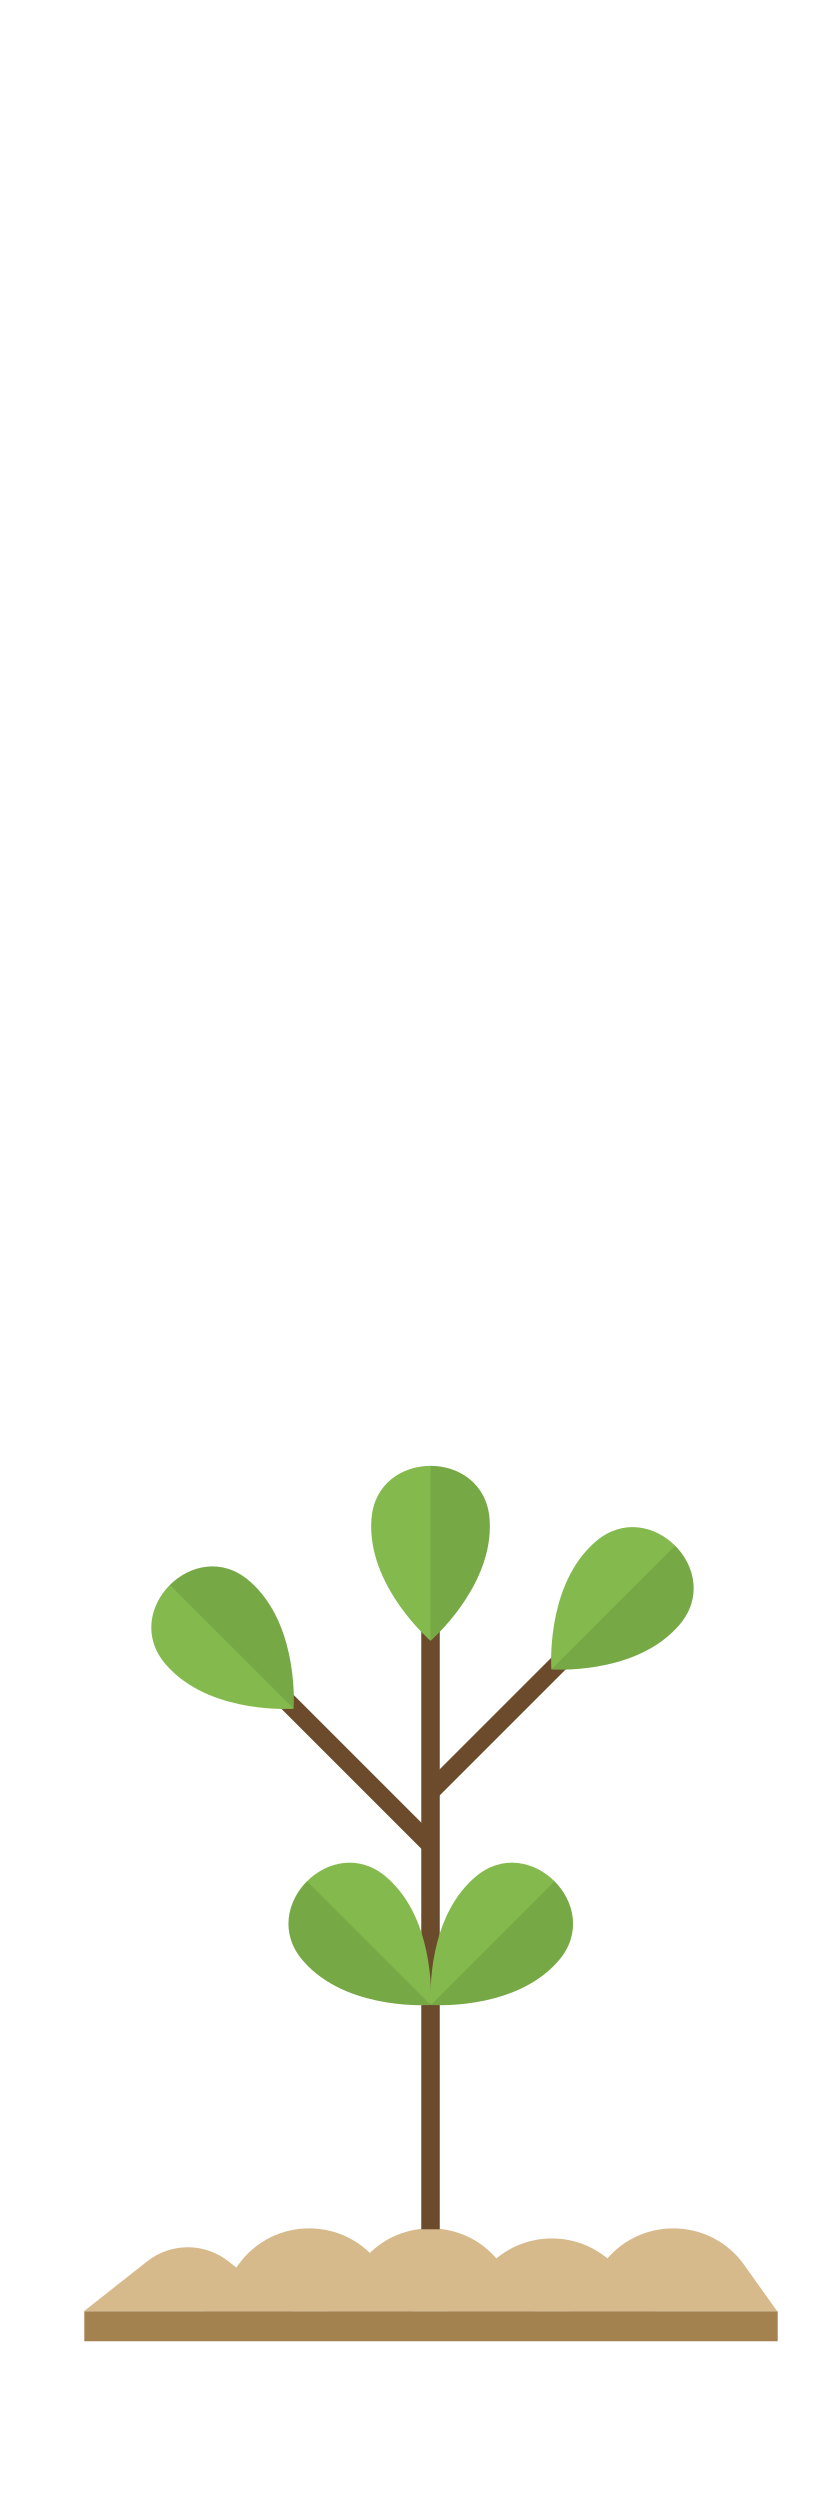
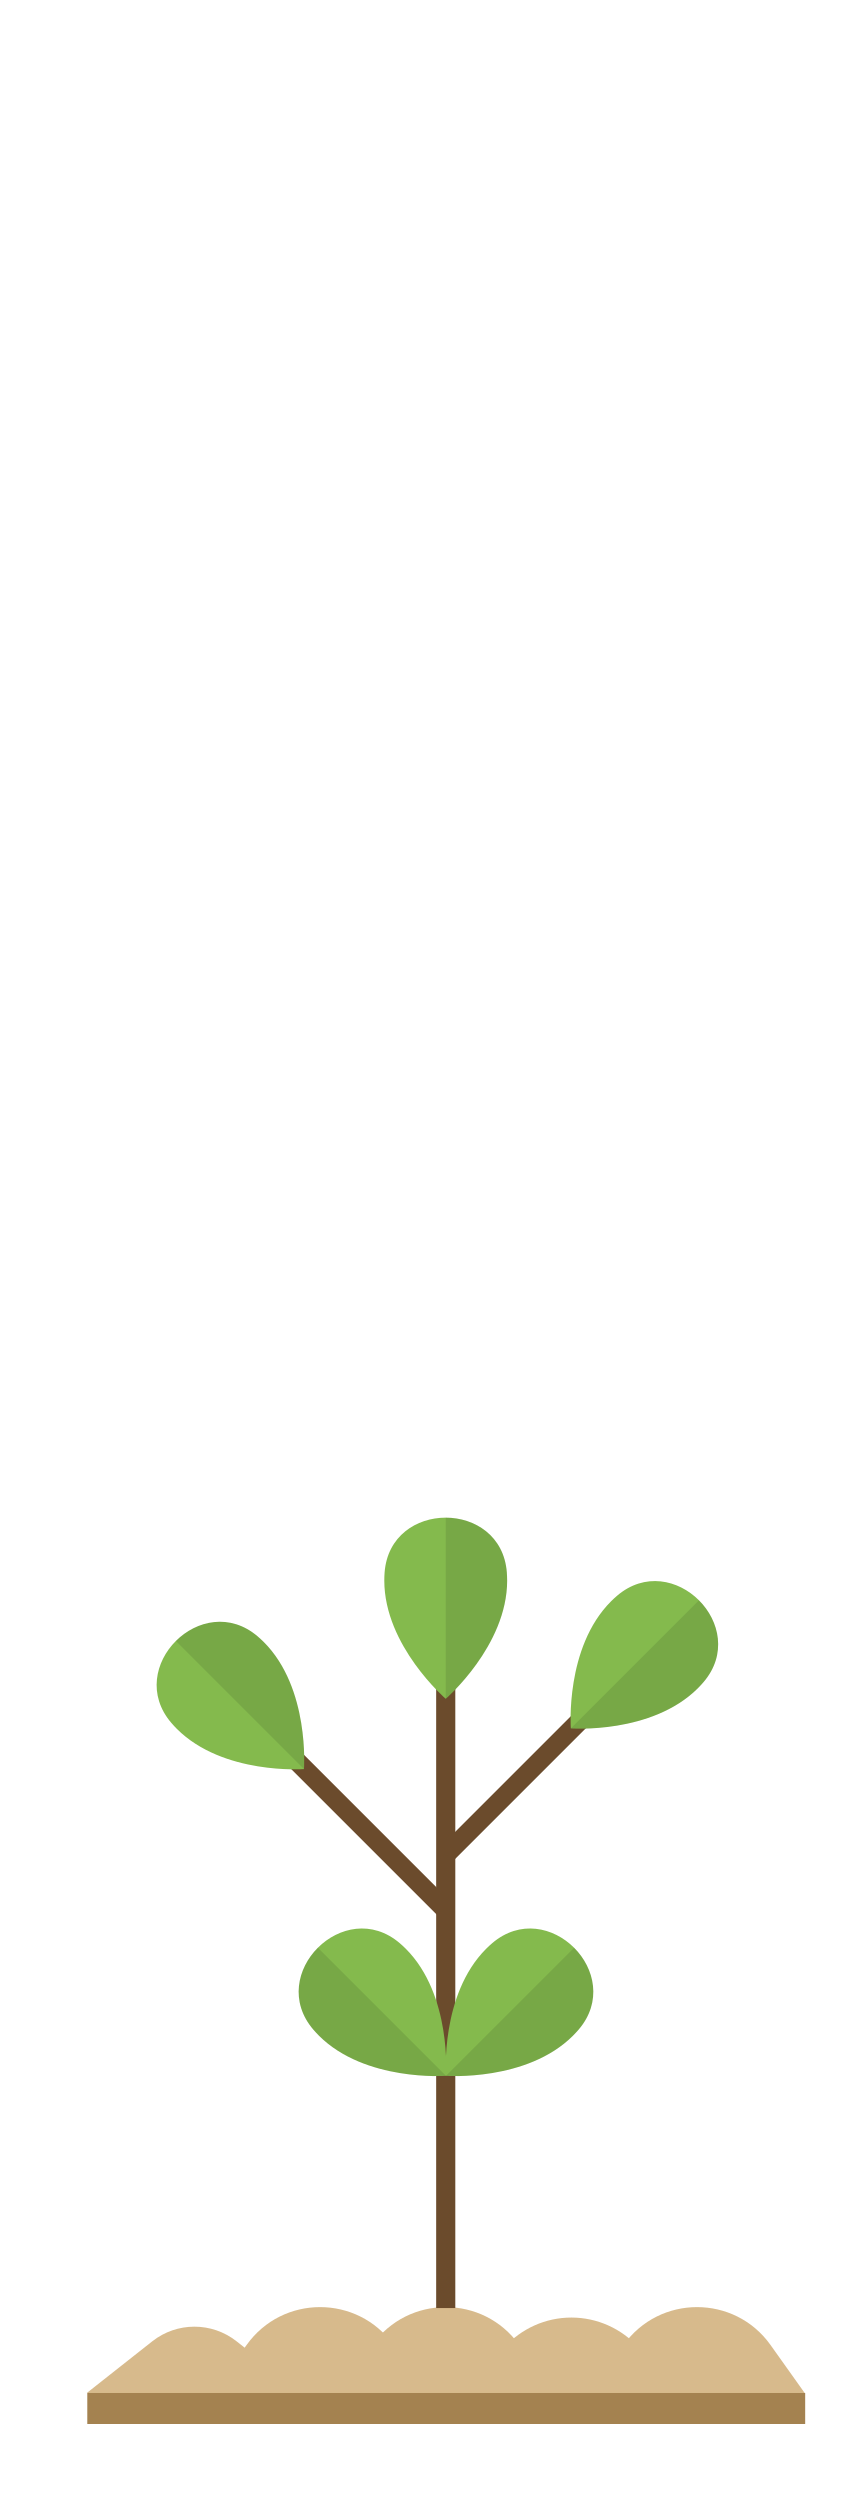
- <svg xmlns="http://www.w3.org/2000/svg" viewBox="0 0 90 270.462">
-   <g style="isolation:isolate;">
-     <g id="a">
-       <g>
-         <g>
-           <path d="M15.915,244.646l-6.847,5.402H31.563l-6.847-5.402c-2.58-2.036-6.22-2.036-8.8,0Z" style="fill:#d7ba8c;" />
-           <path d="M25.765,245.036l-3.567,5.013h22.495l-3.567-5.013c-3.758-5.281-11.602-5.281-15.36,0Z" style="fill:#d7ba8c;" />
-           <path d="M38.895,245.036l-3.567,5.013h22.495l-3.567-5.013c-3.758-5.281-11.602-5.281-15.36,0Z" style="fill:#d7ba8c;" />
-           <path d="M52.665,245.323l-4.207,4.726h22.495l-4.207-4.726c-3.749-4.211-10.332-4.211-14.081,0Z" style="fill:#d7ba8c;" />
-           <path d="M65.155,245.036l-3.567,5.013h22.495l-3.567-5.013c-3.758-5.281-11.602-5.281-15.36,0Z" style="fill:#d7ba8c;" />
-         </g>
-         <rect x="45.575" y="175.712" width="2" height="65.463" style="fill:#6b4b2c;" />
-         <g>
-           <path d="M59.88,212.708c-4.827,4.827-13.279,4.201-13.279,4.201,0,0-.626-8.452,4.201-13.279,.201-.201,.408-.393,.621-.575,5.81-4.986,14.017,3.221,9.031,9.031-.183,.213-.374,.42-.575,.621Z" style="fill:#84ba4d;" />
-           <path d="M59.88,212.708c.201-.201,.393-.408,.575-.621,2.493-2.905,1.688-6.41-.467-8.564l-13.387,13.387s8.452,.626,13.279-4.201Z" style="fill:#e6e7e8; mix-blend-mode:multiply;" />
-         </g>
-         <g>
-           <path d="M33.323,212.708c4.827,4.827,13.279,4.201,13.279,4.201,0,0,.626-8.452-4.201-13.279-.201-.201-.408-.393-.621-.575-5.81-4.986-14.017,3.221-9.031,9.031,.183,.213,.374,.42,.575,.621Z" style="fill:#84ba4d;" />
-           <path d="M33.323,212.708c-.201-.201-.393-.408-.575-.621-2.493-2.905-1.688-6.41,.467-8.564l13.387,13.387s-8.452,.626-13.278-4.201Z" style="fill:#e6e7e8; mix-blend-mode:multiply;" />
-         </g>
-         <rect x="43.667" y="185.616" width="20.219" height="2" transform="translate(-116.2063 92.6842) rotate(-45)" style="fill:#6b4b2c;" />
-         <g>
-           <path d="M72.927,176.404c-4.827,4.827-13.279,4.201-13.279,4.201,0,0-.626-8.452,4.201-13.279,.201-.201,.408-.393,.621-.575,5.81-4.986,14.017,3.221,9.031,9.031-.183,.213-.374,.42-.575,.621Z" style="fill:#84ba4d;" />
-           <path d="M72.927,176.404c.201-.201,.393-.409,.575-.621,2.493-2.905,1.688-6.41-.467-8.564l-13.387,13.387s8.452,.626,13.278-4.201Z" style="fill:#e6e7e8; mix-blend-mode:multiply;" />
-         </g>
-         <g>
-           <path d="M52.994,165.154c0,6.826-6.419,12.36-6.419,12.36,0,0-6.419-5.534-6.419-12.36,0-.284,.011-.567,.033-.846,.583-7.634,12.189-7.634,12.772,0,.021,.28,.033,.562,.033,.846Z" style="fill:#84ba4d;" />
-           <path d="M52.994,165.154c0-.284-.011-.567-.033-.846-.291-3.817-3.339-5.725-6.386-5.725v18.932s6.419-5.534,6.419-12.36Z" style="fill:#e6e7e8; mix-blend-mode:multiply;" />
-         </g>
-         <rect x="37.379" y="179.8" width="2" height="23.183" transform="translate(-124.0966 83.1997) rotate(-45.0016)" style="fill:#6b4b2c;" />
-         <g>
-           <path d="M27.561,171.578c4.827,4.827,4.201,13.279,4.201,13.279,0,0-8.452,.626-13.279-4.201-.201-.201-.393-.408-.575-.621-4.986-5.81,3.221-14.017,9.031-9.031,.213,.183,.42,.374,.621,.575Z" style="fill:#84ba4d;" />
-           <path d="M27.561,171.578c-.201-.201-.409-.393-.621-.575-2.905-2.493-6.41-1.688-8.564,.467l13.387,13.387s.626-8.452-4.201-13.278Z" style="fill:#e6e7e8; mix-blend-mode:multiply;" />
-         </g>
-         <rect x="9.121" y="250.049" width="75.014" height="3.24" style="fill:#a48250;" />
-       </g>
-     </g>
+ <svg xmlns="http://www.w3.org/2000/svg" viewBox="0 0 90 261.231">
+   <g fill="#d7ba8c">
+     <path d="M15.915 244.646l-6.847 5.403h22.495l-6.847-5.403c-2.58-2.036-6.22-2.036-8.8 0z" />
+     <use href="#B" />
+     <use href="#B" x="13.13" />
+     <path d="M52.665 245.323l-4.207 4.726h22.495l-4.207-4.726a9.43 9.43 0 0 0-14.08 0z" />
+     <use href="#B" x="39.39" />
  </g>
+   <path d="M45.576 175.712h2v65.463h-2z" fill="#6b4b2c" />
+   <path d="M59.88 212.708c-4.827 4.827-13.279 4.201-13.279 4.201s-.626-8.452 4.201-13.279a11.11 11.11 0 0 1 .621-.575c5.81-4.986 14.017 3.221 9.032 9.031a11.11 11.11 0 0 1-.575.621z" fill="#84ba4d" />
+   <path d="M59.88 212.708l.575-.621c2.493-2.905 1.688-6.41-.467-8.564L46.602 216.91s8.452.626 13.279-4.201z" style="mix-blend-mode:multiply" fill="#e6e7e8" />
+   <path d="M33.323 212.708c4.827 4.827 13.279 4.201 13.279 4.201s.626-8.452-4.201-13.279a11.11 11.11 0 0 0-.621-.575c-5.81-4.986-14.017 3.221-9.032 9.031a11.11 11.11 0 0 0 .575.621z" fill="#84ba4d" />
+   <path d="M33.323 212.708l-.575-.621c-2.493-2.905-1.688-6.41.467-8.564l13.387 13.387s-8.452.626-13.279-4.201z" style="mix-blend-mode:multiply" fill="#e6e7e8" />
+   <path d="M45.921 193.057l14.297-14.297 1.414 1.414-14.297 14.297z" fill="#6b4b2c" />
+   <path d="M72.927 176.404c-4.827 4.827-13.279 4.201-13.279 4.201s-.626-8.452 4.201-13.279a11.11 11.11 0 0 1 .621-.575c5.81-4.986 14.017 3.221 9.031 9.031-.183.213-.374.42-.575.621z" fill="#84ba4d" />
+   <path d="M72.927 176.404l.575-.621c2.493-2.905 1.688-6.41-.467-8.564l-13.387 13.387s8.452.626 13.279-4.201z" style="mix-blend-mode:multiply" fill="#e6e7e8" />
+   <path d="M52.994 165.154c0 6.826-6.419 12.36-6.419 12.36s-6.419-5.534-6.419-12.36a11.09 11.09 0 0 1 .032-.846c.583-7.634 12.189-7.634 12.772 0a11.09 11.09 0 0 1 .032.846z" fill="#84ba4d" />
+   <path d="M52.994 165.154l-.032-.846c-.291-3.817-3.339-5.725-6.386-5.725v18.932s6.419-5.534 6.419-12.36z" style="mix-blend-mode:multiply" fill="#e6e7e8" />
+   <path d="M29.475 183.903l1.414-1.414 16.394 16.393-1.414 1.414z" fill="#6b4b2c" />
+   <path d="M27.561 171.578c4.827 4.827 4.201 13.279 4.201 13.279s-8.452.626-13.279-4.201a11.11 11.11 0 0 1-.575-.621c-4.986-5.81 3.221-14.017 9.032-9.031.213.183.42.374.621.575z" fill="#84ba4d" />
+   <path d="M27.561 171.578l-.621-.575c-2.905-2.493-6.41-1.688-8.564.467l13.387 13.387s.626-8.452-4.201-13.279z" style="mix-blend-mode:multiply" fill="#e6e7e8" />
+   <path d="M9.121 250.049h75.014v3.24H9.121z" fill="#a48250" />
+   <defs>
+     <path id="B" d="M25.765 245.036l-3.567 5.013h22.495l-3.567-5.013c-3.758-5.281-11.602-5.281-15.36 0z" />
+   </defs>
</svg>
